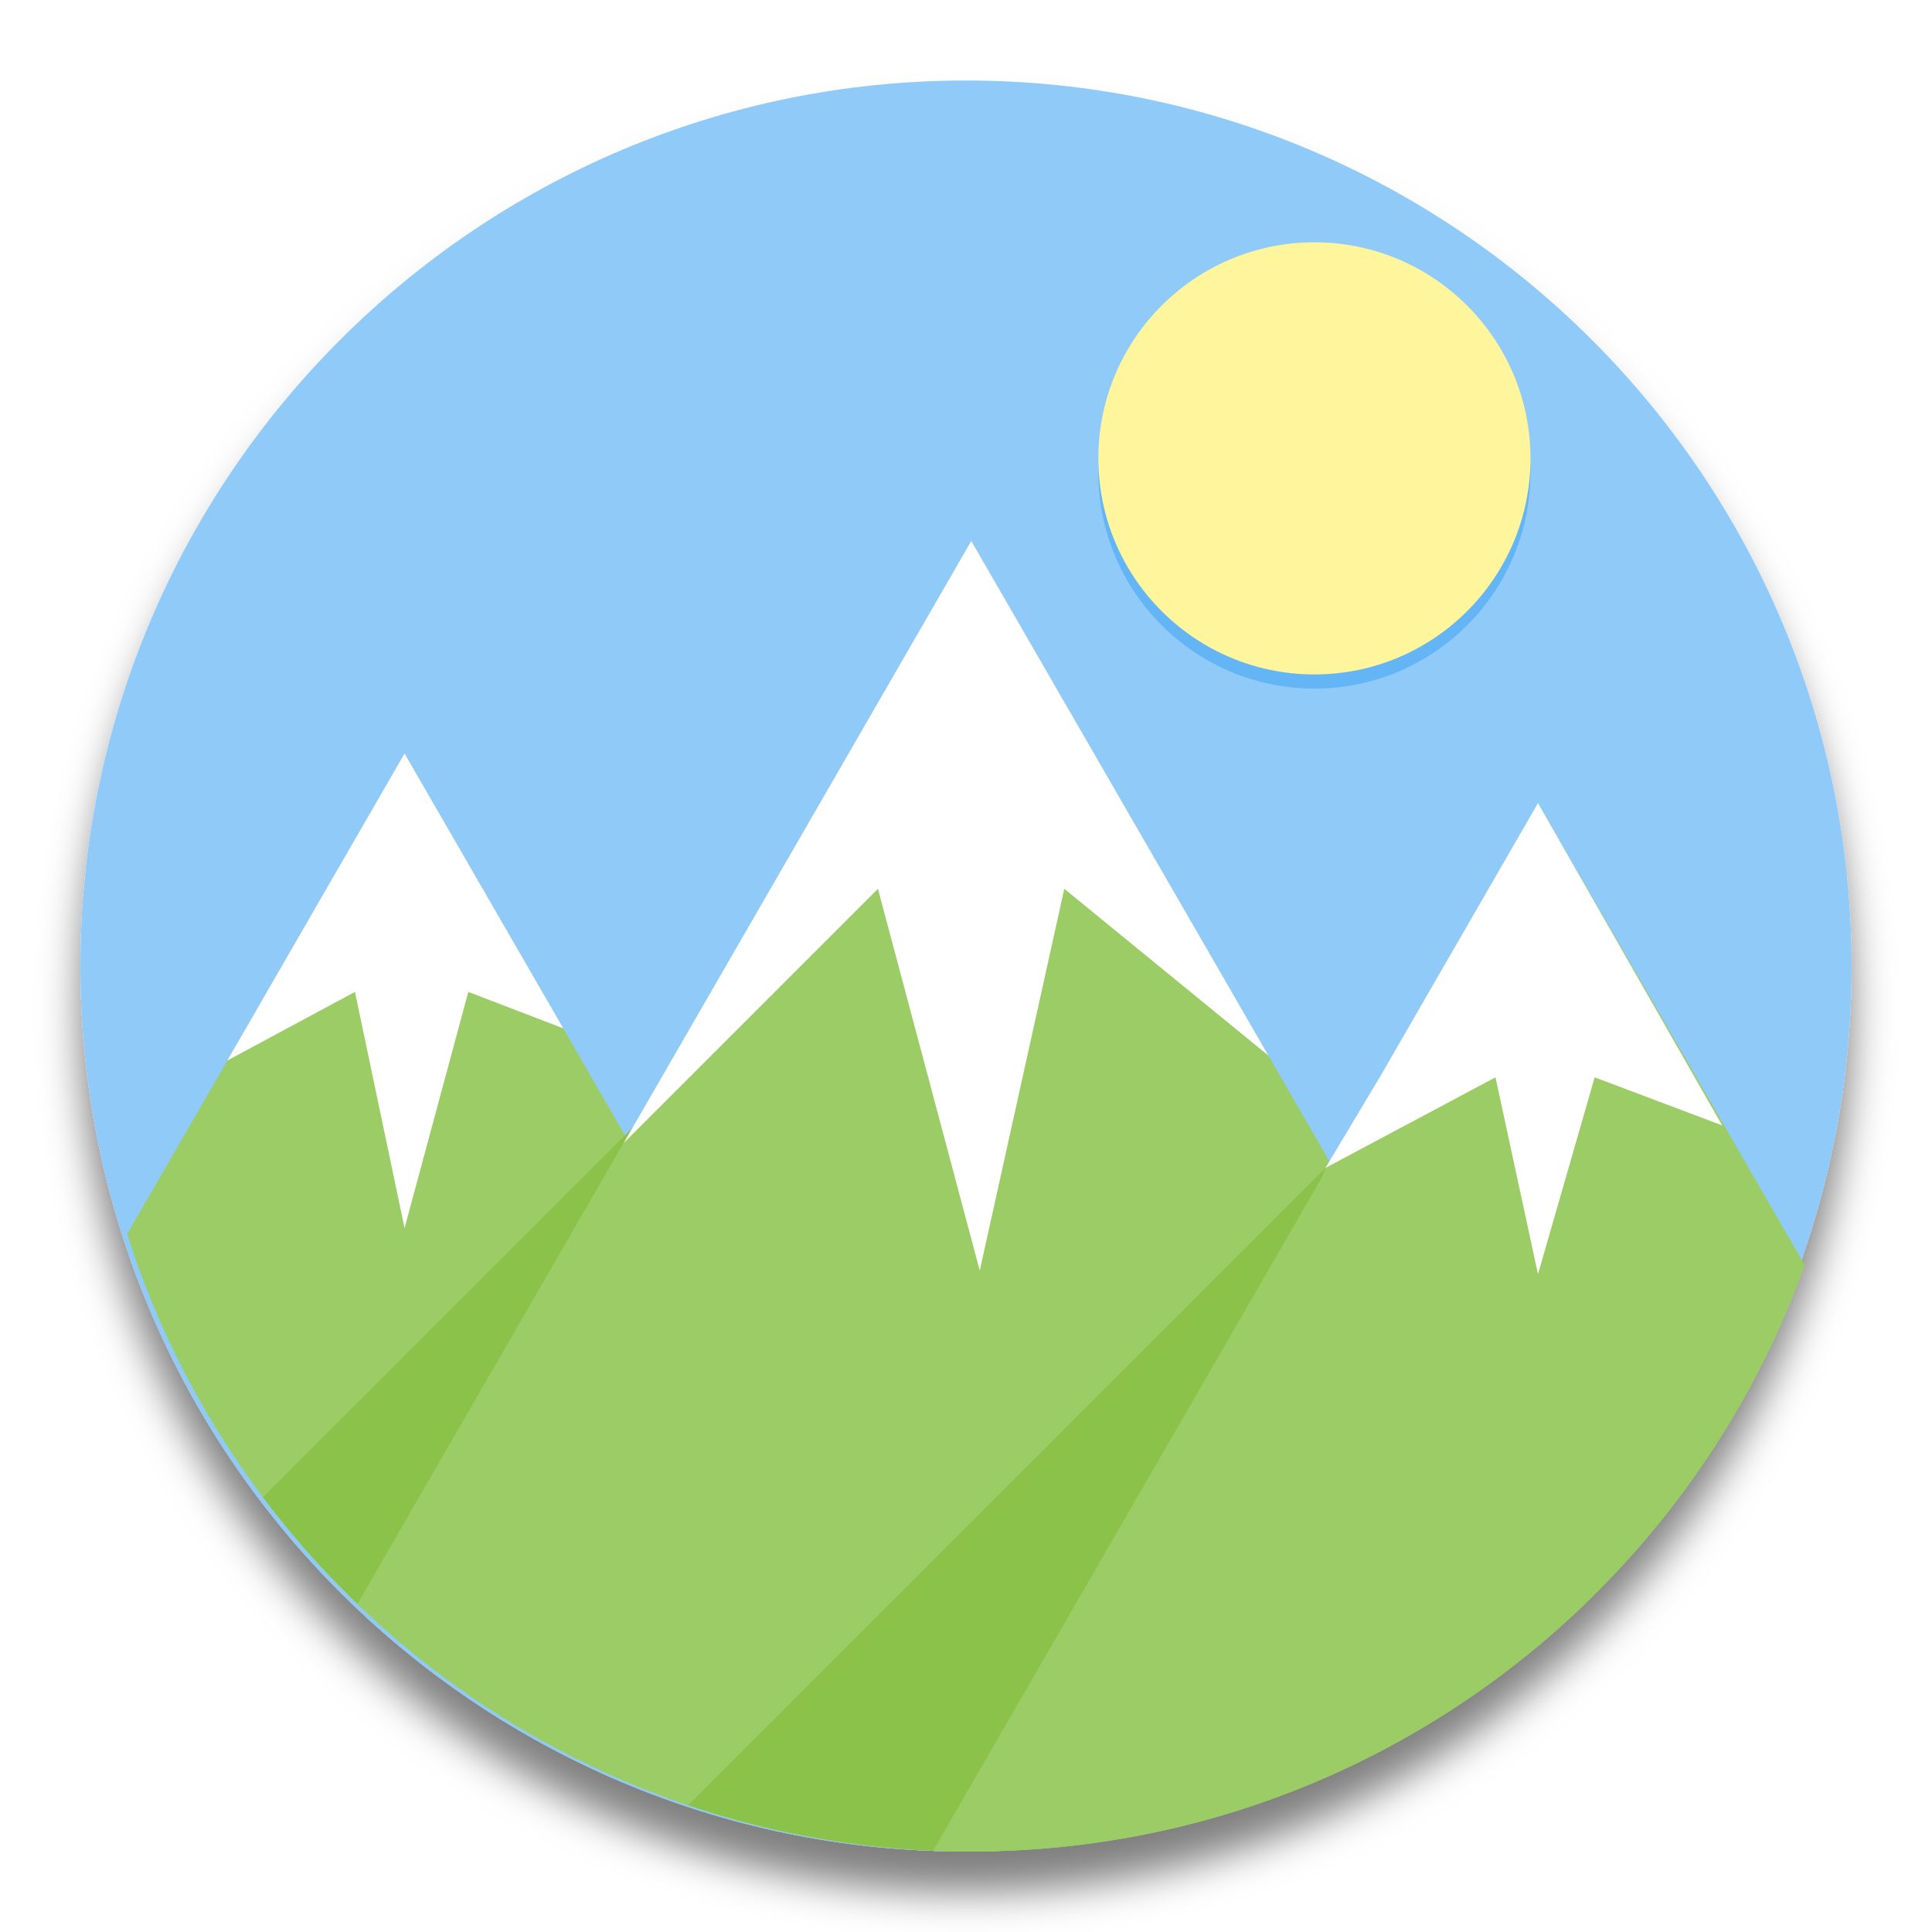
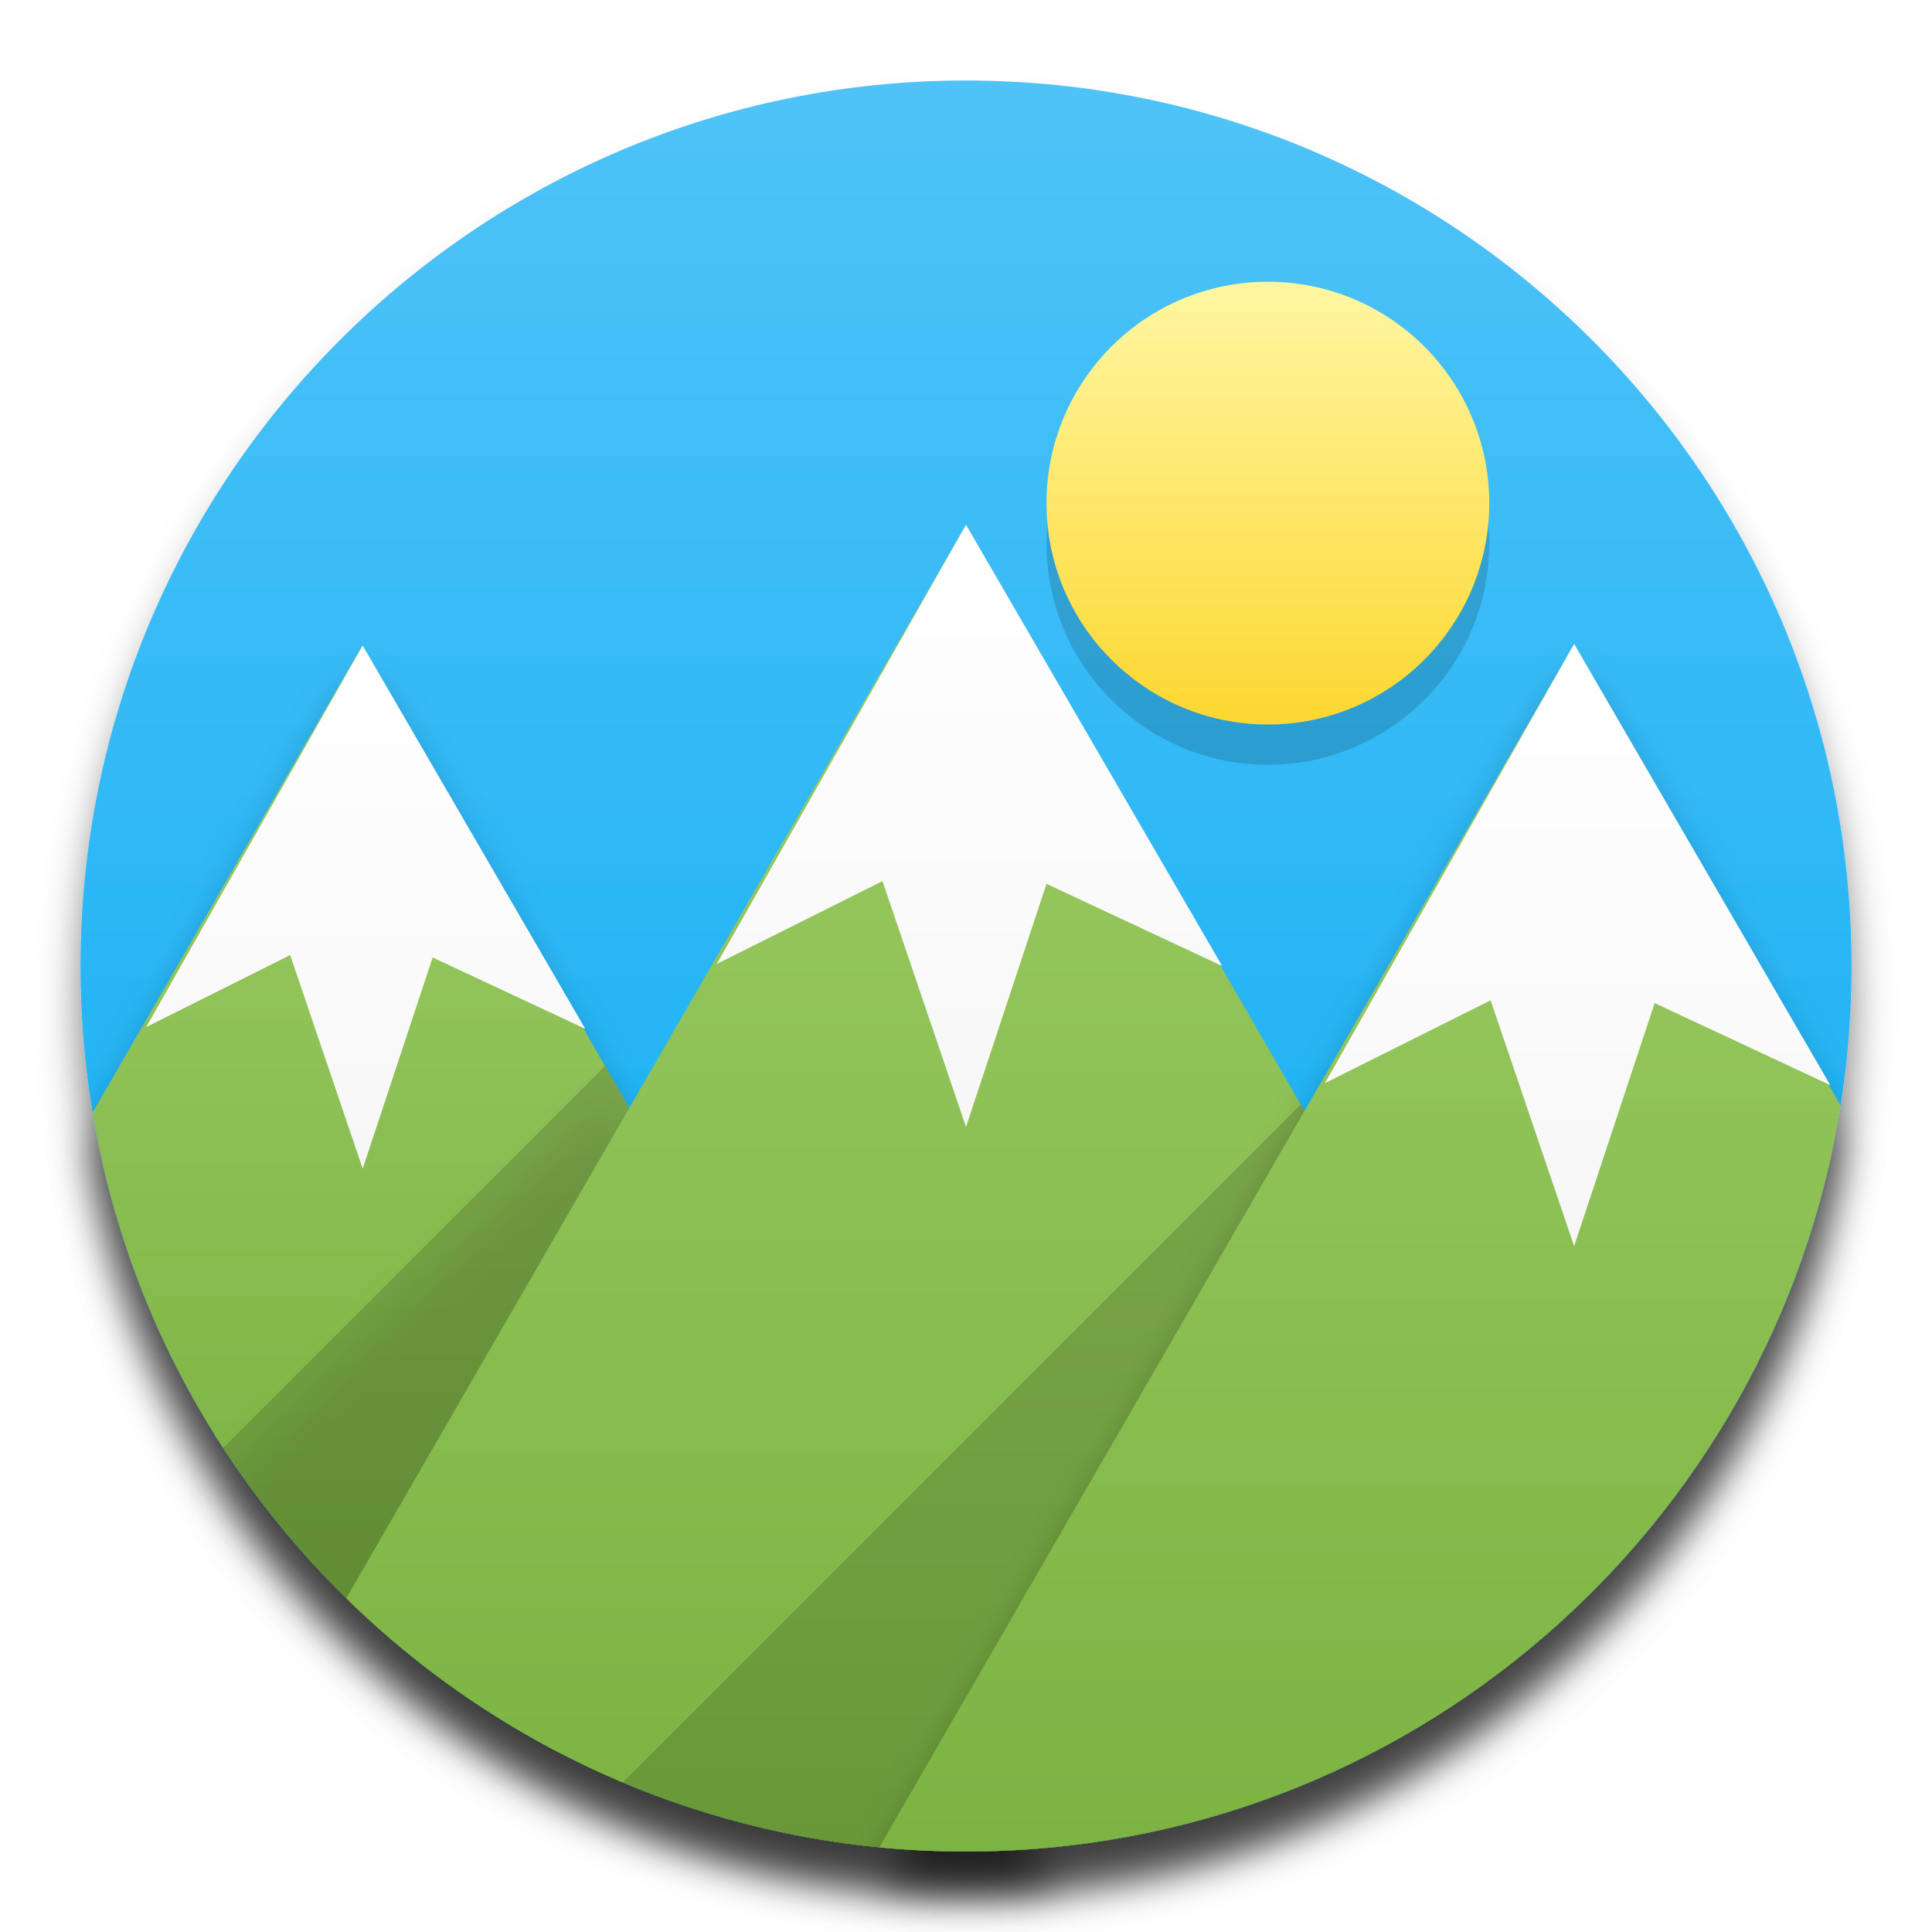
<svg xmlns="http://www.w3.org/2000/svg" style="isolation:isolate" viewBox="0 0 48 48" width="48" height="48">
  <defs>
-     <clipPath id="_clipPath_PXFeBw9p4JdLkOsIDZcnT9oo7FQZvMjD">
+     <clipPath id="_clipPath_Ceij9LMcrgbRfC4FqIup2Abdra1H7740">
      <rect width="48" height="48" />
    </clipPath>
  </defs>
-   <g clip-path="url(#_clipPath_PXFeBw9p4JdLkOsIDZcnT9oo7FQZvMjD)">
+   <g clip-path="url(#_clipPath_Ceij9LMcrgbRfC4FqIup2Abdra1H7740)">
    <g style="isolation:isolate" id="Design">
      <defs>
-         <filter id="BEwb4szpcGvbTJctzO4F5aAuIPxKNydV" x="-200%" y="-200%" width="400%" height="400%">
+         <filter id="j3EtHP7VmkOiL5sRHSR78fyv1ZCFH32M" x="-200%" y="-200%" width="400%" height="400%">
          <feOffset in="SourceAlpha" result="offOut" dx="0" dy="1" />
          <feGaussianBlur in="offOut" result="blurOut" stdDeviation="0.5" />
          <feComponentTransfer in="blurOut" result="opacOut">
            <feFuncA type="table" tableValues="0 0.5" />
          </feComponentTransfer>
          <feBlend in="SourceGraphic" in2="opacOut" mode="normal" />
        </filter>
      </defs>
-       <g filter="url(#BEwb4szpcGvbTJctzO4F5aAuIPxKNydV)">
-         <path d=" M 2 24 C 2 11.858 11.858 2 24 2 C 36.142 2 46 11.858 46 24 C 46 36.142 36.142 46 24 46 C 11.858 46 2 36.142 2 24 Z " fill="rgb(144,202,249)" />
+       <g filter="url(#j3EtHP7VmkOiL5sRHSR78fyv1ZCFH32M)">
+         <linearGradient id="_lgradient_17" x1="50.211%" y1="0%" x2="50.211%" y2="100%">
+           <stop offset="0%" stop-opacity="1" style="stop-color:rgb(79,195,247)" />
+           <stop offset="100%" stop-opacity="1" style="stop-color:rgb(3,169,244)" />
+         </linearGradient>
+         <path d=" M 2 24 C 2 11.858 11.858 2 24 2 C 36.142 2 46 11.858 46 24 C 46 36.142 36.142 46 24 46 C 11.858 46 2 36.142 2 24 Z " fill="url(#_lgradient_17)" />
      </g>
-       <g id="Group items">
-         <g id="Group 2">
-           <path d=" M 24.342 45.998 C 24.272 46 24.202 46 24.131 46 C 14.31 46 5.983 39.55 3.159 30.658 L 6.118 25.534 L 6.965 24.065 L 10.051 18.72 L 19.748 35.516 L 25.3 45.132 C 24.99 45.43 24.671 45.72 24.342 45.998 Z " fill="rgb(156,204,101)" />
-           <path d=" M 5.686 26.28 L 6.118 25.534 L 6.965 24.065 L 10.051 18.72 L 13.994 25.549 L 11.635 24.643 L 10.051 30.512 L 8.819 24.643 L 5.651 26.347 L 5.686 26.28 Z " fill="rgb(255,255,255)" />
-           <path d=" M 17.5 44.981 C 13.078 43.583 9.259 40.825 6.533 37.198 L 15.717 28.015 L 14.434 30.236 L 8.883 39.852 C 11.294 42.172 14.232 43.948 17.5 44.981 L 17.5 44.981 Z " fill="rgb(139,195,74)" />
+       <g id="Group">
+         <defs>
+           <filter id="7WQPikeCL7PVC2K4MgeCtbPFKsnC5mih" x="-200%" y="-200%" width="400%" height="400%">
+             <feOffset in="SourceAlpha" result="offOut" dx="0" dy="1" />
+             <feGaussianBlur in="offOut" result="blurOut" stdDeviation="0.5" />
+             <feComponentTransfer in="blurOut" result="opacOut">
+               <feFuncA type="table" tableValues="0 0.5" />
+             </feComponentTransfer>
+             <feBlend in="SourceGraphic" in2="opacOut" mode="normal" />
+           </filter>
+         </defs>
+         <g filter="url(#7WQPikeCL7PVC2K4MgeCtbPFKsnC5mih)">
+           <linearGradient id="_lgradient_18" x1="27.785%" y1="1.397%" x2="27.785%" y2="77.284%">
+             <stop offset="0%" stop-opacity="1" style="stop-color:rgb(156,204,101)" />
+             <stop offset="100%" stop-opacity="1" style="stop-color:rgb(124,179,66)" />
+           </linearGradient>
+           <path d=" M 26.233 45.888 C 25.499 45.962 24.754 46 24 46 C 13.098 46 4.038 38.054 2.301 27.642 L 9 16.039 L 19.093 33.519 L 26.233 45.888 Z " fill="url(#_lgradient_18)" />
        </g>
-         <g id="Group 1">
-           <path d=" M 39.38 39.852 C 35.425 43.658 30.049 46 24.131 46 C 18.214 46 12.838 43.658 8.883 39.852 L 14.434 30.236 L 20.198 20.254 L 24.131 13.44 L 33.828 30.236 L 39.38 39.852 Z " fill="rgb(156,204,101)" />
-           <path d=" M 15.495 28.399 L 20.198 20.254 L 24.131 13.44 L 31.513 26.225 L 26.442 22.082 L 24.342 31.568 L 21.812 22.082 L 15.495 28.399 Z " fill="rgb(255,255,255)" />
+         <defs>
+           <filter id="coHHAxEA3RMSalojp5UqfLygbgzg95hw" x="-200%" y="-200%" width="400%" height="400%">
+             <feOffset in="SourceAlpha" result="offOut" dx="0" dy="1" />
+             <feGaussianBlur in="offOut" result="blurOut" stdDeviation="0.5" />
+             <feComponentTransfer in="blurOut" result="opacOut">
+               <feFuncA type="table" tableValues="0 0.5" />
+             </feComponentTransfer>
+             <feBlend in="SourceGraphic" in2="opacOut" mode="normal" />
+           </filter>
+         </defs>
+         <g filter="url(#coHHAxEA3RMSalojp5UqfLygbgzg95hw)">
+           <path d=" M 15.031 26.485 L 19.093 33.519 L 19.634 34.457 L 21.848 45.896 C 15.019 45.232 9.1 41.44 5.544 35.972 L 15.031 26.485 Z " fill="rgb(0,0,0)" fill-opacity="0.15" />
        </g>
-         <g id="Group 3">
-           <path d=" M 26.897 45.828 C 25.991 45.941 25.068 46 24.131 46 C 21.672 46 19.307 45.596 17.098 44.85 L 32.931 29.016 L 26.897 45.828 Z " fill="rgb(139,195,74)" />
-           <path d=" M 44.841 31.435 C 41.79 39.923 33.665 46 24.131 46 C 23.814 46 23.498 45.993 23.184 45.98 L 28.514 36.748 L 34.278 26.766 L 38.211 19.952 L 44.841 31.435 Z " fill="rgb(156,204,101)" />
-           <path d=" M 32.931 29.016 L 34.278 26.766 L 38.211 19.952 L 42.787 27.96 L 39.619 26.766 L 38.211 31.656 L 37.155 26.766 L 32.931 29.016 Z " fill="rgb(255,255,255)" />
+         <linearGradient id="_lgradient_19" x1="50%" y1="1.6653345369377348e-14%" x2="50%" y2="98.593%">
+           <stop offset="0%" stop-opacity="1" style="stop-color:rgb(255,255,255)" />
+           <stop offset="100%" stop-opacity="1" style="stop-color:rgb(247,247,247)" />
+         </linearGradient>
+         <path d=" M 9.011 16.039 L 3.632 25.517 L 7.209 23.728 L 9.011 29.036 L 10.749 23.788 L 14.541 25.561 L 9.011 16.039 Z " fill="url(#_lgradient_19)" />
+       </g>
+       <g id="Group">
+         <linearGradient id="_lgradient_20" x1="50%" y1="0%" x2="50%" y2="99.579%">
+           <stop offset="0%" stop-opacity="1" style="stop-color:rgb(156,204,101)" />
+           <stop offset="100%" stop-opacity="1" style="stop-color:rgb(124,179,66)" />
+         </linearGradient>
+         <path d=" M 39.397 39.708 C 35.428 43.599 29.992 46 24 46 C 18.008 46 12.572 43.599 8.603 39.708 L 13.908 30.519 L 24 13.039 L 34.093 30.519 L 39.397 39.708 Z " fill="url(#_lgradient_20)" />
+         <linearGradient id="_lgradient_21" x1="50%" y1="1.6653345369377348e-14%" x2="50%" y2="98.593%">
+           <stop offset="0%" stop-opacity="1" style="stop-color:rgb(255,255,255)" />
+           <stop offset="100%" stop-opacity="1" style="stop-color:rgb(247,247,247)" />
+         </linearGradient>
+         <path d=" M 24 13.039 L 17.808 23.949 L 21.925 21.891 L 24 28 L 26 21.959 L 30.365 24 L 24 13.039 Z " fill="url(#_lgradient_21)" />
+       </g>
+       <path d=" M 39.179 39.918 C 35.23 43.686 29.883 46 24 46 C 20.977 46 18.095 45.389 15.472 44.284 L 32.315 27.441 L 34.093 30.519 L 37.379 36.213 L 39.179 39.918 Z " fill="rgb(0,0,0)" fill-opacity="0.15" />
+       <g id="Group">
+         <defs>
+           <filter id="N0I5DKfvzL2QxV70HGpcJHRmUz5OoxKM" x="-200%" y="-200%" width="400%" height="400%">
+             <feOffset in="SourceAlpha" result="offOut" dx="0" dy="1" />
+             <feGaussianBlur in="offOut" result="blurOut" stdDeviation="0.5" />
+             <feComponentTransfer in="blurOut" result="opacOut">
+               <feFuncA type="table" tableValues="0 0.5" />
+             </feComponentTransfer>
+             <feBlend in="SourceGraphic" in2="opacOut" mode="normal" />
+           </filter>
+         </defs>
+         <g filter="url(#N0I5DKfvzL2QxV70HGpcJHRmUz5OoxKM)">
+           <linearGradient id="_lgradient_22" x1="50%" y1="0%" x2="50%" y2="99.579%">
+             <stop offset="0%" stop-opacity="1" style="stop-color:rgb(156,204,101)" />
+             <stop offset="100%" stop-opacity="1" style="stop-color:rgb(124,179,66)" />
+           </linearGradient>
+           <path d=" M 45.728 27.465 C 44.064 37.963 34.963 46 24 46 C 23.274 46 22.556 45.965 21.848 45.896 L 29.016 33.481 L 39.109 16 L 45.728 27.465 Z " fill="url(#_lgradient_22)" />
        </g>
+         <linearGradient id="_lgradient_23" x1="50%" y1="1.6653345369377348e-14%" x2="50%" y2="98.593%">
+           <stop offset="0%" stop-opacity="1" style="stop-color:rgb(255,255,255)" />
+           <stop offset="100%" stop-opacity="1" style="stop-color:rgb(247,247,247)" />
+         </linearGradient>
+         <path d=" M 39.109 16 L 32.916 26.911 L 37.034 24.852 L 39.109 30.961 L 41.109 24.921 L 45.474 26.961 L 39.109 16 Z " fill="url(#_lgradient_23)" />
      </g>
-       <g id="Sol">
-         <path d=" M 27.288 11.74 C 27.288 8.777 29.693 6.372 32.656 6.372 C 35.619 6.372 38.024 8.777 38.024 11.74 C 38.024 14.703 35.619 17.108 32.656 17.108 C 29.693 17.108 27.288 14.703 27.288 11.74 Z " fill="rgb(100,181,246)" />
-         <path d=" M 27.288 11.388 C 27.288 8.425 29.693 6.02 32.656 6.02 C 35.619 6.02 38.024 8.425 38.024 11.388 C 38.024 14.351 35.619 16.756 32.656 16.756 C 29.693 16.756 27.288 14.351 27.288 11.388 Z " fill="rgb(255,245,157)" />
-       </g>
+       <path d=" M 26 13.5 C 26 10.464 28.464 8 31.5 8 C 34.536 8 37 10.464 37 13.5 C 37 16.536 34.536 19 31.5 19 C 28.464 19 26 16.536 26 13.5 Z " fill="rgb(0,0,0)" fill-opacity="0.15" />
+       <linearGradient id="_lgradient_24" x1="49.049%" y1="5.285%" x2="49.049%" y2="97.373%">
+         <stop offset="0%" stop-opacity="1" style="stop-color:rgb(255,245,157)" />
+         <stop offset="98.261%" stop-opacity="1" style="stop-color:rgb(253,216,53)" />
+       </linearGradient>
+       <path d=" M 26 12.5 C 26 9.464 28.464 7 31.5 7 C 34.536 7 37 9.464 37 12.5 C 37 15.536 34.536 18 31.5 18 C 28.464 18 26 15.536 26 12.5 Z " fill="url(#_lgradient_24)" />
    </g>
  </g>
</svg>
